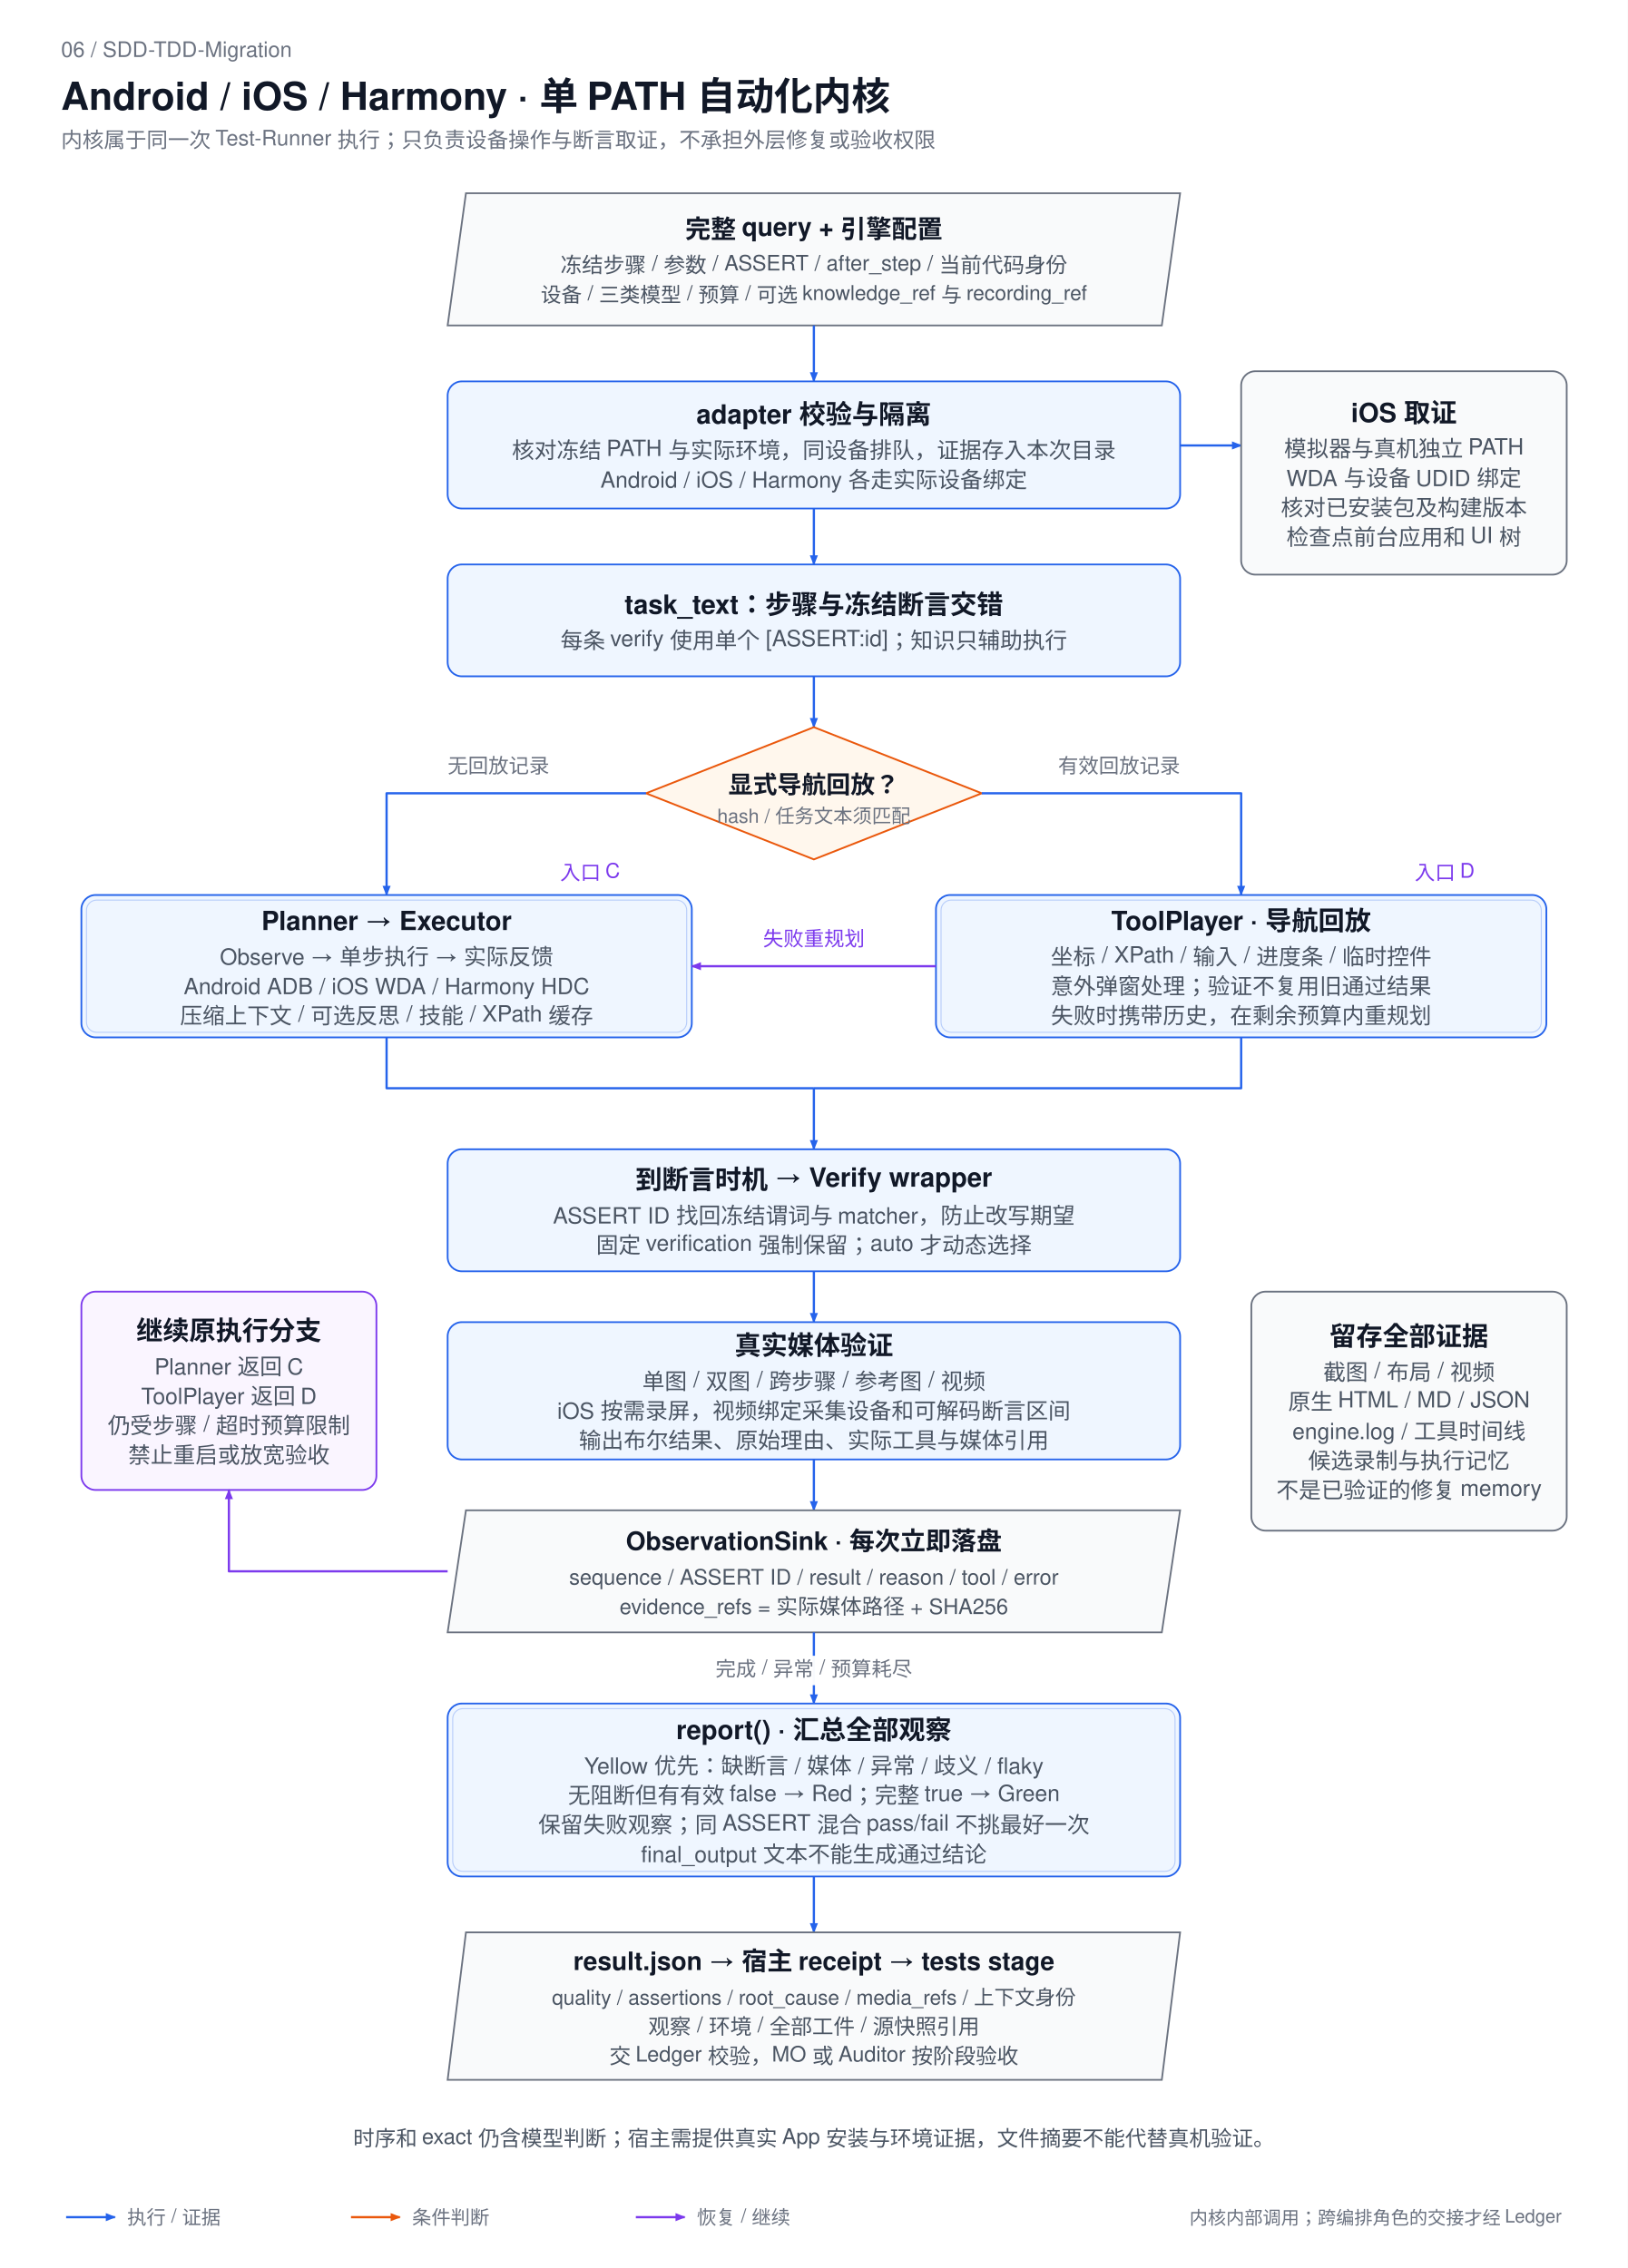
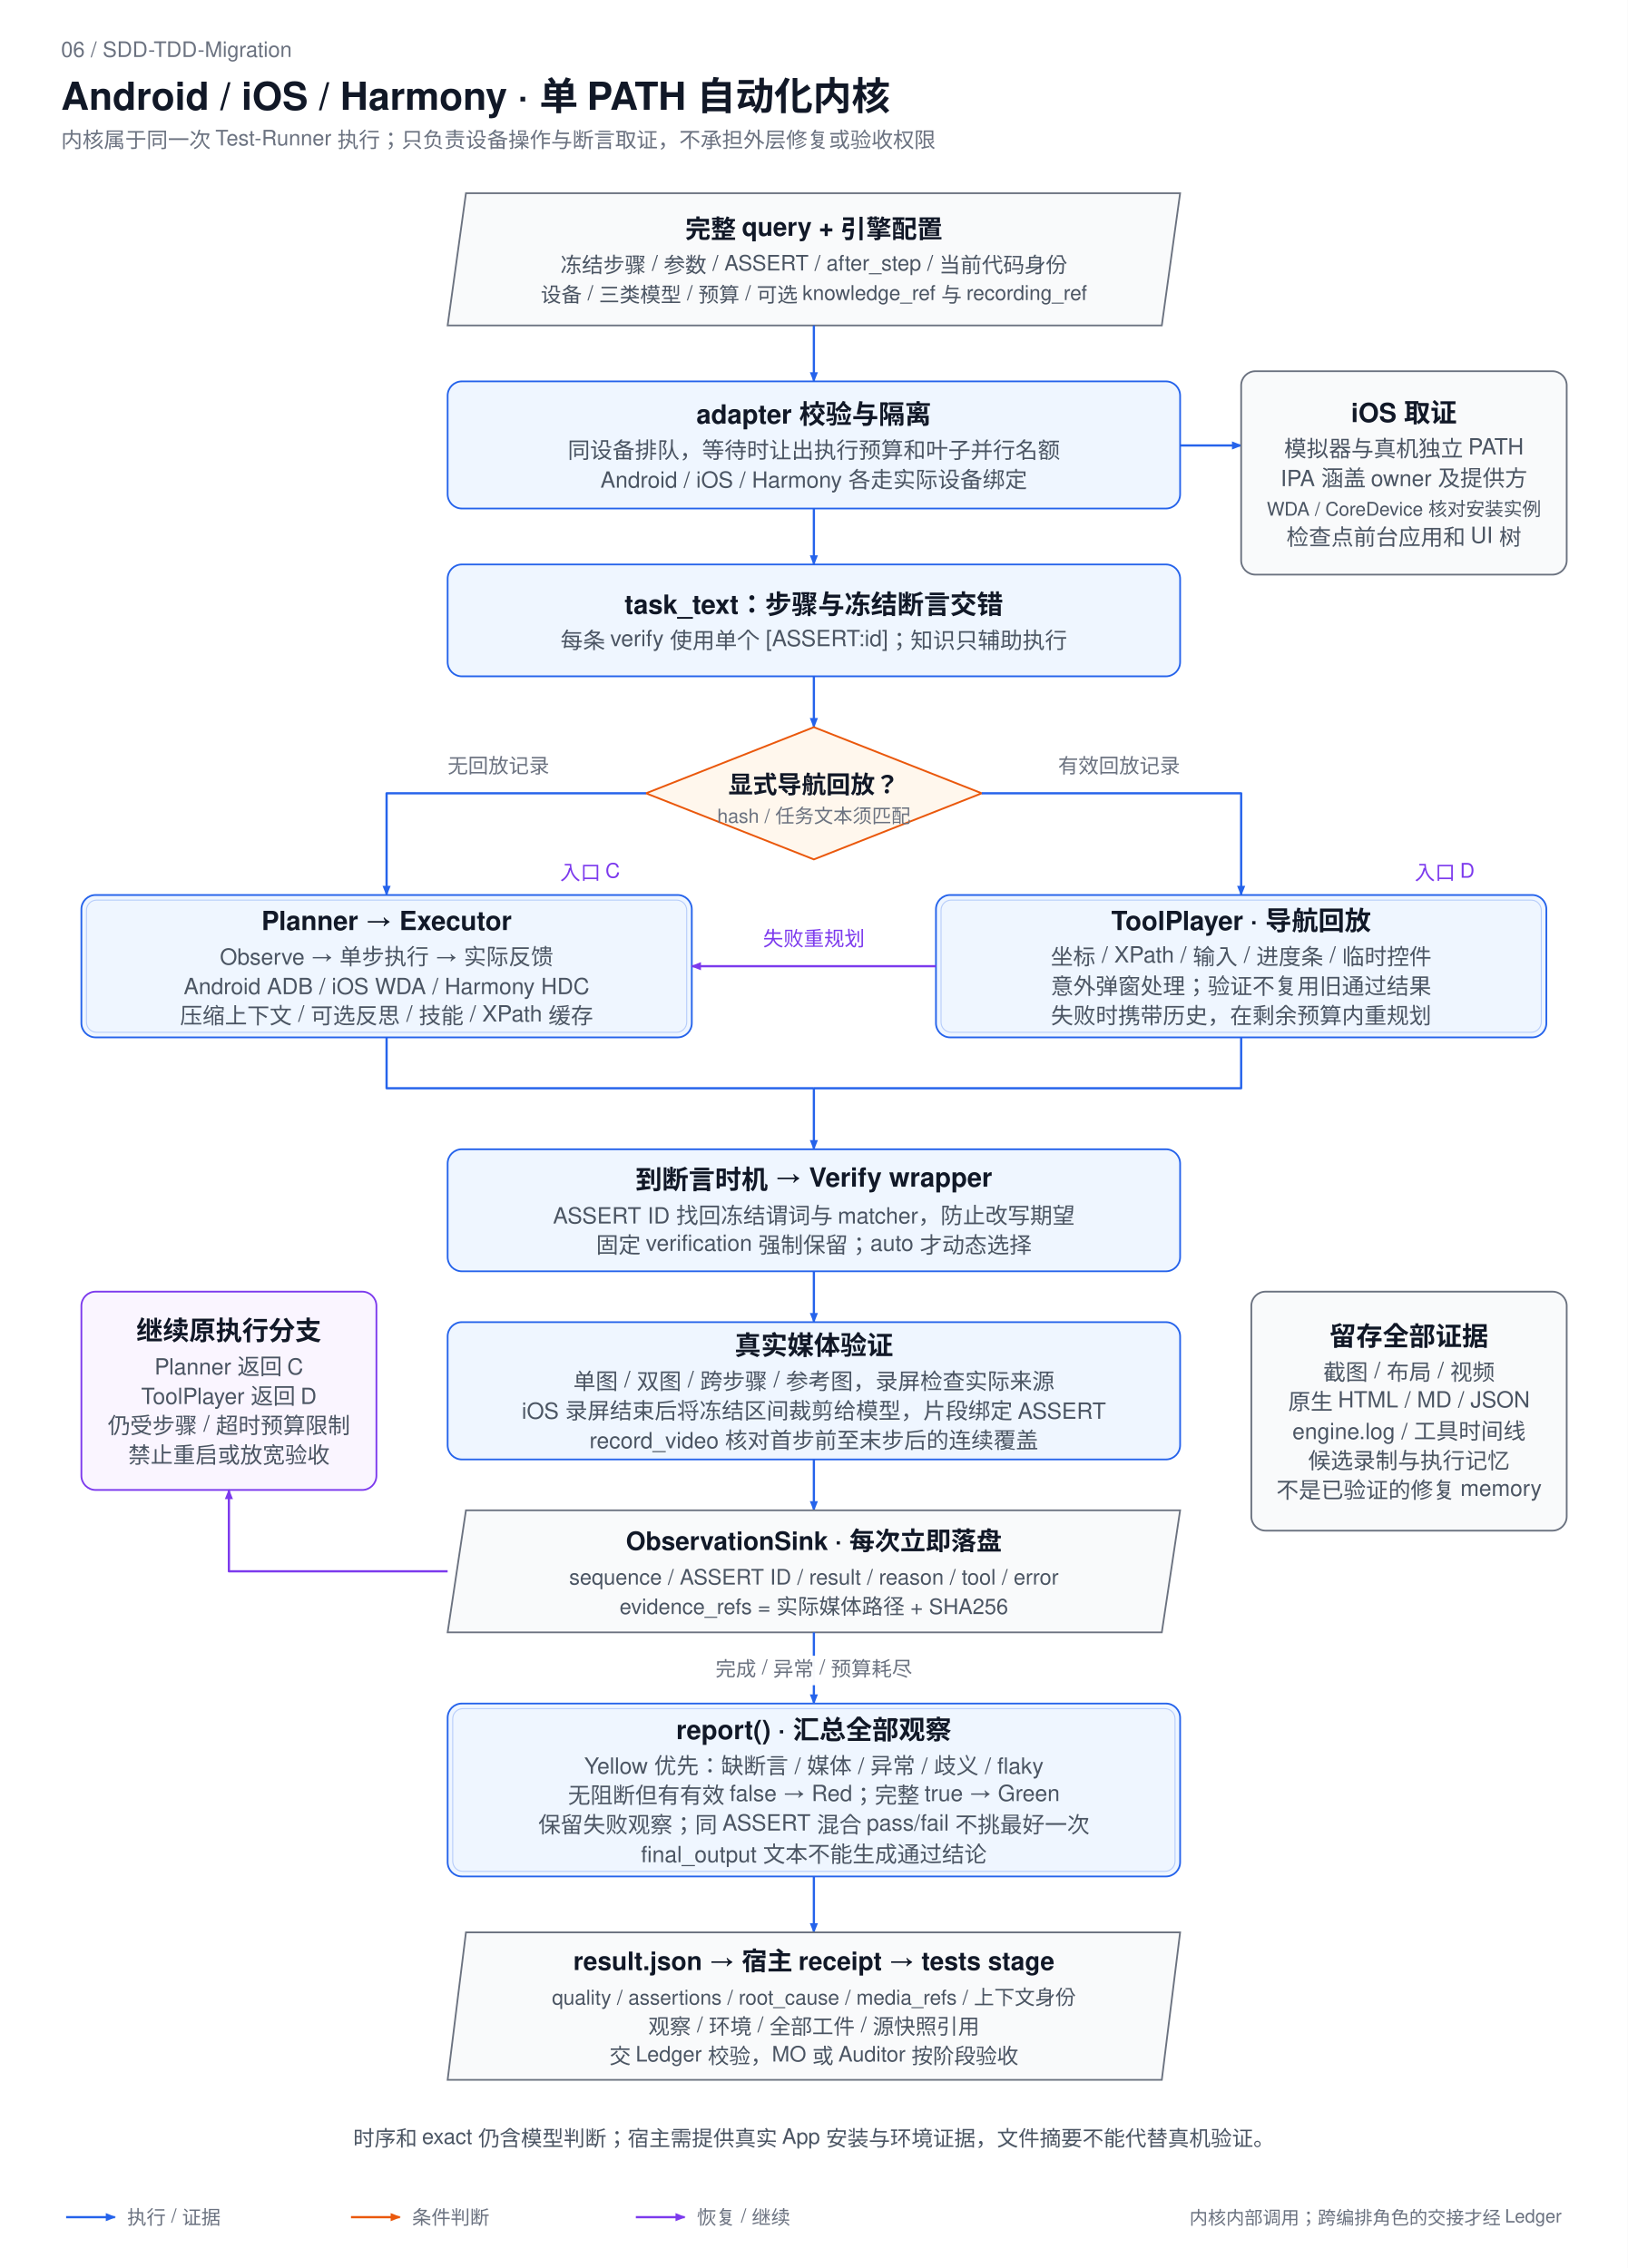
<svg xmlns="http://www.w3.org/2000/svg" width="1600" height="2230" viewBox="0 0 1600 2230" role="img" aria-labelledby="title desc">
  <style>text {font-family: "Helvetica Neue", Helvetica, Arial, "PingFang SC", "Microsoft YaHei", sans-serif;}</style>
  <defs>
    <marker id="arrow-blue" markerWidth="10" markerHeight="8" refX="9" refY="4" orient="auto" markerUnits="userSpaceOnUse">
      <path d="M0,0 L10,4 L0,8 Z" fill="#2563eb" />
    </marker>
    <marker id="arrow-orange" markerWidth="10" markerHeight="8" refX="9" refY="4" orient="auto" markerUnits="userSpaceOnUse">
      <path d="M0,0 L10,4 L0,8 Z" fill="#ea580c" />
    </marker>
    <marker id="arrow-green" markerWidth="10" markerHeight="8" refX="9" refY="4" orient="auto" markerUnits="userSpaceOnUse">
      <path d="M0,0 L10,4 L0,8 Z" fill="#059669" />
    </marker>
    <marker id="arrow-purple" markerWidth="10" markerHeight="8" refX="9" refY="4" orient="auto" markerUnits="userSpaceOnUse">
      <path d="M0,0 L10,4 L0,8 Z" fill="#7c3aed" />
    </marker>
    <marker id="arrow-gray" markerWidth="10" markerHeight="8" refX="9" refY="4" orient="auto" markerUnits="userSpaceOnUse">
      <path d="M0,0 L10,4 L0,8 Z" fill="#6b7280" />
    </marker>
  </defs>
  <rect width="1600" height="2230" fill="white" />
  <text x="60" y="56" font-size="21.00" fill="#6b7280" text-anchor="start" font-weight="400">06  /  SDD-TDD-Migration</text>
  <text x="60" y="108" font-size="38.00" fill="#111827" text-anchor="start" font-weight="700">Android / iOS / Harmony · 单 PATH 自动化内核</text>
  <text x="60" y="145" font-size="21.00" fill="#6b7280" text-anchor="start" font-weight="400">内核属于同一次 Test-Runner 执行；只负责设备操作与断言取证，不承担外层修复或验收权限</text>
  <path d="M458,190 H1160 L1142,320 H440 Z" fill="#f9fafb" stroke="#6b7280" stroke-width="1.7" />
  <text x="800.0" y="234.0" font-size="25.00" fill="#111827" text-anchor="middle" font-weight="650">完整 query + 引擎配置</text>
  <text x="800.0" y="268.0" font-size="21.00" fill="#4b5563" text-anchor="middle" font-weight="400">冻结步骤 / 参数 / ASSERT / after_step / 当前代码身份</text>
  <text x="800.0" y="297.0" font-size="20.21" fill="#4b5563" text-anchor="middle" font-weight="400">设备 / 三类模型 / 预算 / 可选 knowledge_ref 与 recording_ref</text>
  <path d="M800,320 L800,375" fill="none" stroke="#2563eb" stroke-width="2.2" stroke-linejoin="round" marker-end="url(#arrow-blue)" />
  <rect x="440" y="375" width="720" height="125" rx="14" fill="#eff6ff" stroke="#2563eb" stroke-width="1.7" />
  <text x="800.0" y="416.5" font-size="26.00" fill="#111827" text-anchor="middle" font-weight="650">adapter 校验与隔离</text>
-   <text x="800.0" y="450.5" font-size="22.00" fill="#4b5563" text-anchor="middle" font-weight="400">核对冻结 PATH 与实际环境，同设备排队，证据存入本次目录</text>
+   <text x="800.0" y="450.5" font-size="22.00" fill="#4b5563" text-anchor="middle" font-weight="400">同设备排队，等待时让出执行预算和叶子并行名额</text>
  <text x="800.0" y="479.5" font-size="22.00" fill="#4b5563" text-anchor="middle" font-weight="400">Android / iOS / Harmony 各走实际设备绑定</text>
  <path d="M1160,438 L1220,438" fill="none" stroke="#2563eb" stroke-width="2.2" stroke-linejoin="round" marker-end="url(#arrow-blue)" />
  <rect x="1220" y="365" width="320" height="200" rx="14" fill="#f9fafb" stroke="#6b7280" stroke-width="1.7" />
  <text x="1380.0" y="415.0" font-size="26.00" fill="#111827" text-anchor="middle" font-weight="650">iOS 取证</text>
  <text x="1380.0" y="449.0" font-size="22.00" fill="#4b5563" text-anchor="middle" font-weight="400">模拟器与真机独立 PATH</text>
-   <text x="1380.0" y="478.0" font-size="22.00" fill="#4b5563" text-anchor="middle" font-weight="400">WDA 与设备 UDID 绑定</text>
-   <text x="1380.0" y="507.0" font-size="22.00" fill="#4b5563" text-anchor="middle" font-weight="400">核对已安装包及构建版本</text>
+   <text x="1380.0" y="478.0" font-size="22.00" fill="#4b5563" text-anchor="middle" font-weight="400">IPA 涵盖 owner 及提供方</text>
+   <text x="1380.0" y="507.0" font-size="18.48" fill="#4b5563" text-anchor="middle" font-weight="400">WDA / CoreDevice 核对安装实例</text>
  <text x="1380.0" y="536.0" font-size="22.00" fill="#4b5563" text-anchor="middle" font-weight="400">检查点前台应用和 UI 树</text>
  <path d="M800,500 L800,555" fill="none" stroke="#2563eb" stroke-width="2.2" stroke-linejoin="round" marker-end="url(#arrow-blue)" />
  <rect x="440" y="555" width="720" height="110" rx="14" fill="#eff6ff" stroke="#2563eb" stroke-width="1.7" />
  <text x="800.0" y="603.5" font-size="26.00" fill="#111827" text-anchor="middle" font-weight="650">task_text：步骤与冻结断言交错</text>
  <text x="800.0" y="637.5" font-size="22.00" fill="#4b5563" text-anchor="middle" font-weight="400">每条 verify 使用单个 [ASSERT:id]；知识只辅助执行</text>
  <path d="M800,665 L800,715" fill="none" stroke="#2563eb" stroke-width="2.2" stroke-linejoin="round" marker-end="url(#arrow-blue)" />
  <path d="M800,715.0 L965.0,780 L800,845.0 L635.0,780 Z" fill="#fff7ed" stroke="#ea580c" stroke-width="1.8" />
  <text x="800" y="780" font-size="24.00" fill="#111827" text-anchor="middle" font-weight="650">显式导航回放？</text>
  <text x="800" y="809" font-size="19.00" fill="#6b7280" text-anchor="middle" font-weight="400">hash / 任务文本须匹配</text>
  <path d="M635,780 L380,780 L380,880" fill="none" stroke="#2563eb" stroke-width="2.2" stroke-linejoin="round" marker-end="url(#arrow-blue)" />
  <rect x="431.0" y="740" width="118" height="29" rx="4" fill="white" opacity="0.97" />
  <text x="490" y="760" font-size="20.00" fill="#6b7280" text-anchor="middle" font-weight="400">无回放记录</text>
  <path d="M965,780 L1220,780 L1220,880" fill="none" stroke="#2563eb" stroke-width="2.2" stroke-linejoin="round" marker-end="url(#arrow-blue)" />
  <rect x="1031.0" y="740" width="138" height="29" rx="4" fill="white" opacity="0.97" />
  <text x="1100" y="760" font-size="20.00" fill="#6b7280" text-anchor="middle" font-weight="400">有效回放记录</text>
  <rect x="80" y="880" width="600" height="140" rx="14" fill="#eff6ff" stroke="#2563eb" stroke-width="1.7" />
  <rect x="85" y="885" width="590" height="130" rx="10" fill="none" stroke="#2563eb" stroke-opacity="0.28" />
  <text x="380.0" y="914.5" font-size="26.00" fill="#111827" text-anchor="middle" font-weight="650">Planner → Executor</text>
  <text x="380.0" y="948.5" font-size="22.00" fill="#4b5563" text-anchor="middle" font-weight="400">Observe → 单步执行 → 实际反馈</text>
  <text x="380.0" y="977.5" font-size="22.00" fill="#4b5563" text-anchor="middle" font-weight="400">Android ADB / iOS WDA / Harmony HDC</text>
  <text x="380.0" y="1006.5" font-size="22.00" fill="#4b5563" text-anchor="middle" font-weight="400">压缩上下文 / 可选反思 / 技能 / XPath 缓存</text>
  <rect x="920" y="880" width="600" height="140" rx="14" fill="#eff6ff" stroke="#2563eb" stroke-width="1.7" />
  <rect x="925" y="885" width="590" height="130" rx="10" fill="none" stroke="#2563eb" stroke-opacity="0.28" />
  <text x="1220.0" y="914.5" font-size="26.00" fill="#111827" text-anchor="middle" font-weight="650">ToolPlayer · 导航回放</text>
  <text x="1220.0" y="948.5" font-size="22.00" fill="#4b5563" text-anchor="middle" font-weight="400">坐标 / XPath / 输入 / 进度条 / 临时控件</text>
  <text x="1220.0" y="977.5" font-size="22.00" fill="#4b5563" text-anchor="middle" font-weight="400">意外弹窗处理；验证不复用旧通过结果</text>
  <text x="1220.0" y="1006.5" font-size="22.00" fill="#4b5563" text-anchor="middle" font-weight="400">失败时携带历史，在剩余预算内重规划</text>
  <rect x="539.6" y="845" width="80.8" height="29" rx="4" fill="white" opacity="0.97" />
  <text x="580" y="865" font-size="20.00" fill="#7c3aed" text-anchor="middle" font-weight="400">入口 C</text>
  <rect x="1379.6" y="845" width="80.8" height="29" rx="4" fill="white" opacity="0.97" />
  <text x="1420" y="865" font-size="20.00" fill="#7c3aed" text-anchor="middle" font-weight="400">入口 D</text>
  <path d="M920,950 L680,950" fill="none" stroke="#7c3aed" stroke-width="2.2" stroke-linejoin="round" marker-end="url(#arrow-purple)" />
  <rect x="741.0" y="910" width="118" height="29" rx="4" fill="white" opacity="0.97" />
  <text x="800" y="930" font-size="20.00" fill="#7c3aed" text-anchor="middle" font-weight="400">失败重规划</text>
  <path d="M380,1020 L380,1070 L800,1070" fill="none" stroke="#2563eb" stroke-width="2.2" stroke-linejoin="round" />
  <path d="M1220,1020 L1220,1070 L800,1070" fill="none" stroke="#2563eb" stroke-width="2.2" stroke-linejoin="round" />
  <path d="M800,1070 L800,1130" fill="none" stroke="#2563eb" stroke-width="2.2" stroke-linejoin="round" marker-end="url(#arrow-blue)" />
  <rect x="440" y="1130" width="720" height="120" rx="14" fill="#eff6ff" stroke="#2563eb" stroke-width="1.7" />
  <text x="800.0" y="1169.0" font-size="26.00" fill="#111827" text-anchor="middle" font-weight="650">到断言时机 → Verify wrapper</text>
  <text x="800.0" y="1203.0" font-size="22.00" fill="#4b5563" text-anchor="middle" font-weight="400">ASSERT ID 找回冻结谓词与 matcher，防止改写期望</text>
  <text x="800.0" y="1232.0" font-size="22.00" fill="#4b5563" text-anchor="middle" font-weight="400">固定 verification 强制保留；auto 才动态选择</text>
  <path d="M800,1250 L800,1300" fill="none" stroke="#2563eb" stroke-width="2.2" stroke-linejoin="round" marker-end="url(#arrow-blue)" />
  <rect x="440" y="1300" width="720" height="135" rx="14" fill="#eff6ff" stroke="#2563eb" stroke-width="1.7" />
  <text x="800.0" y="1332.0" font-size="26.00" fill="#111827" text-anchor="middle" font-weight="650">真实媒体验证</text>
-   <text x="800.0" y="1366.0" font-size="22.00" fill="#4b5563" text-anchor="middle" font-weight="400">单图 / 双图 / 跨步骤 / 参考图 / 视频</text>
-   <text x="800.0" y="1395.0" font-size="22.00" fill="#4b5563" text-anchor="middle" font-weight="400">iOS 按需录屏，视频绑定采集设备和可解码断言区间</text>
-   <text x="800.0" y="1424.0" font-size="22.00" fill="#4b5563" text-anchor="middle" font-weight="400">输出布尔结果、原始理由、实际工具与媒体引用</text>
+   <text x="800.0" y="1366.0" font-size="22.00" fill="#4b5563" text-anchor="middle" font-weight="400">单图 / 双图 / 跨步骤 / 参考图，录屏检查实际来源</text>
+   <text x="800.0" y="1395.0" font-size="22.00" fill="#4b5563" text-anchor="middle" font-weight="400">iOS 录屏结束后将冻结区间裁剪给模型，片段绑定 ASSERT</text>
+   <text x="800.0" y="1424.0" font-size="22.00" fill="#4b5563" text-anchor="middle" font-weight="400">record_video 核对首步前至末步后的连续覆盖</text>
  <path d="M800,1435 L800,1485" fill="none" stroke="#2563eb" stroke-width="2.2" stroke-linejoin="round" marker-end="url(#arrow-blue)" />
  <path d="M458,1485 H1160 L1142,1605 H440 Z" fill="#f9fafb" stroke="#6b7280" stroke-width="1.7" />
  <text x="800.0" y="1524.0" font-size="25.00" fill="#111827" text-anchor="middle" font-weight="650">ObservationSink · 每次立即落盘</text>
  <text x="800.0" y="1558.0" font-size="21.00" fill="#4b5563" text-anchor="middle" font-weight="400">sequence / ASSERT ID / result / reason / tool / error</text>
  <text x="800.0" y="1587.0" font-size="21.00" fill="#4b5563" text-anchor="middle" font-weight="400">evidence_refs = 实际媒体路径 + SHA256</text>
  <rect x="80" y="1270" width="290" height="195" rx="14" fill="#faf5ff" stroke="#7c3aed" stroke-width="1.7" />
  <text x="225.0" y="1317.5" font-size="26.00" fill="#111827" text-anchor="middle" font-weight="650">继续原执行分支</text>
  <text x="225.0" y="1351.5" font-size="22.00" fill="#4b5563" text-anchor="middle" font-weight="400">Planner 返回 C</text>
  <text x="225.0" y="1380.5" font-size="22.00" fill="#4b5563" text-anchor="middle" font-weight="400">ToolPlayer 返回 D</text>
  <text x="225.0" y="1409.5" font-size="22.00" fill="#4b5563" text-anchor="middle" font-weight="400">仍受步骤 / 超时预算限制</text>
  <text x="225.0" y="1438.5" font-size="22.00" fill="#4b5563" text-anchor="middle" font-weight="400">禁止重启或放宽验收</text>
  <path d="M440,1545 L225,1545 L225,1465" fill="none" stroke="#7c3aed" stroke-width="2.2" stroke-linejoin="round" marker-end="url(#arrow-purple)" />
  <rect x="1230" y="1270" width="310" height="235" rx="14" fill="#f9fafb" stroke="#6b7280" stroke-width="1.7" />
  <text x="1385.0" y="1323.0" font-size="26.00" fill="#111827" text-anchor="middle" font-weight="650">留存全部证据</text>
  <text x="1385.0" y="1357.0" font-size="22.00" fill="#4b5563" text-anchor="middle" font-weight="400">截图 / 布局 / 视频</text>
  <text x="1385.0" y="1386.0" font-size="22.00" fill="#4b5563" text-anchor="middle" font-weight="400">原生 HTML / MD / JSON</text>
  <text x="1385.0" y="1415.0" font-size="22.00" fill="#4b5563" text-anchor="middle" font-weight="400">engine.log / 工具时间线</text>
  <text x="1385.0" y="1444.0" font-size="22.00" fill="#4b5563" text-anchor="middle" font-weight="400">候选录制与执行记忆</text>
  <text x="1385.0" y="1473.0" font-size="22.00" fill="#4b5563" text-anchor="middle" font-weight="400">不是已验证的修复 memory</text>
  <path d="M800,1605 L800,1675" fill="none" stroke="#2563eb" stroke-width="2.2" stroke-linejoin="round" marker-end="url(#arrow-blue)" />
  <rect x="676.8" y="1628" width="246.4" height="29" rx="4" fill="white" opacity="0.97" />
  <text x="800" y="1648" font-size="20.00" fill="#6b7280" text-anchor="middle" font-weight="400">完成 / 异常 / 预算耗尽</text>
  <rect x="440" y="1675" width="720" height="170" rx="14" fill="#eff6ff" stroke="#2563eb" stroke-width="1.7" />
  <rect x="445" y="1680" width="710" height="160" rx="10" fill="none" stroke="#2563eb" stroke-opacity="0.28" />
  <text x="800.0" y="1710.0" font-size="26.00" fill="#111827" text-anchor="middle" font-weight="650">report() · 汇总全部观察</text>
  <text x="800.0" y="1744.0" font-size="22.00" fill="#4b5563" text-anchor="middle" font-weight="400">Yellow 优先：缺断言 / 媒体 / 异常 / 歧义 / flaky</text>
  <text x="800.0" y="1773.0" font-size="22.00" fill="#4b5563" text-anchor="middle" font-weight="400">无阻断但有有效 false → Red；完整 true → Green</text>
  <text x="800.0" y="1802.0" font-size="22.00" fill="#4b5563" text-anchor="middle" font-weight="400">保留失败观察；同 ASSERT 混合 pass/fail 不挑最好一次</text>
  <text x="800.0" y="1831.0" font-size="22.00" fill="#4b5563" text-anchor="middle" font-weight="400">final_output 文本不能生成通过结论</text>
  <path d="M800,1845 L800,1900" fill="none" stroke="#2563eb" stroke-width="2.2" stroke-linejoin="round" marker-end="url(#arrow-blue)" />
  <path d="M458,1900 H1160 L1142,2045 H440 Z" fill="#f9fafb" stroke="#6b7280" stroke-width="1.7" />
  <text x="800.0" y="1937.0" font-size="25.00" fill="#111827" text-anchor="middle" font-weight="650">result.json → 宿主 receipt → tests stage</text>
  <text x="800.0" y="1971.0" font-size="20.04" fill="#4b5563" text-anchor="middle" font-weight="400">quality / assertions / root_cause / media_refs / 上下文身份</text>
  <text x="800.0" y="2000.0" font-size="21.00" fill="#4b5563" text-anchor="middle" font-weight="400">观察 / 环境 / 全部工件 / 源快照引用</text>
  <text x="800.0" y="2029.0" font-size="21.00" fill="#4b5563" text-anchor="middle" font-weight="400">交 Ledger 校验，MO 或 Auditor 按阶段验收</text>
  <text x="800" y="2110" font-size="21.00" fill="#4b5563" text-anchor="middle" font-weight="400">时序和 exact 仍含模型判断；宿主需提供真实 App 安装与环境证据，文件摘要不能代替真机验证。</text>
  <path d="M65,2180 L113,2180" fill="none" stroke="#2563eb" stroke-width="2.2" stroke-linejoin="round" marker-end="url(#arrow-blue)" />
  <text x="125" y="2187" font-size="19.00" fill="#6b7280" text-anchor="start" font-weight="400">执行 / 证据</text>
  <path d="M345,2180 L393,2180" fill="none" stroke="#ea580c" stroke-width="2.2" stroke-linejoin="round" marker-end="url(#arrow-orange)" />
  <text x="405" y="2187" font-size="19.00" fill="#6b7280" text-anchor="start" font-weight="400">条件判断</text>
  <path d="M625,2180 L673,2180" fill="none" stroke="#7c3aed" stroke-width="2.2" stroke-linejoin="round" marker-end="url(#arrow-purple)" />
  <text x="685" y="2187" font-size="19.00" fill="#6b7280" text-anchor="start" font-weight="400">恢复 / 继续</text>
  <text x="1535" y="2187" font-size="18.00" fill="#6b7280" text-anchor="end" font-weight="400">内核内部调用；跨编排角色的交接才经 Ledger</text>
</svg>
